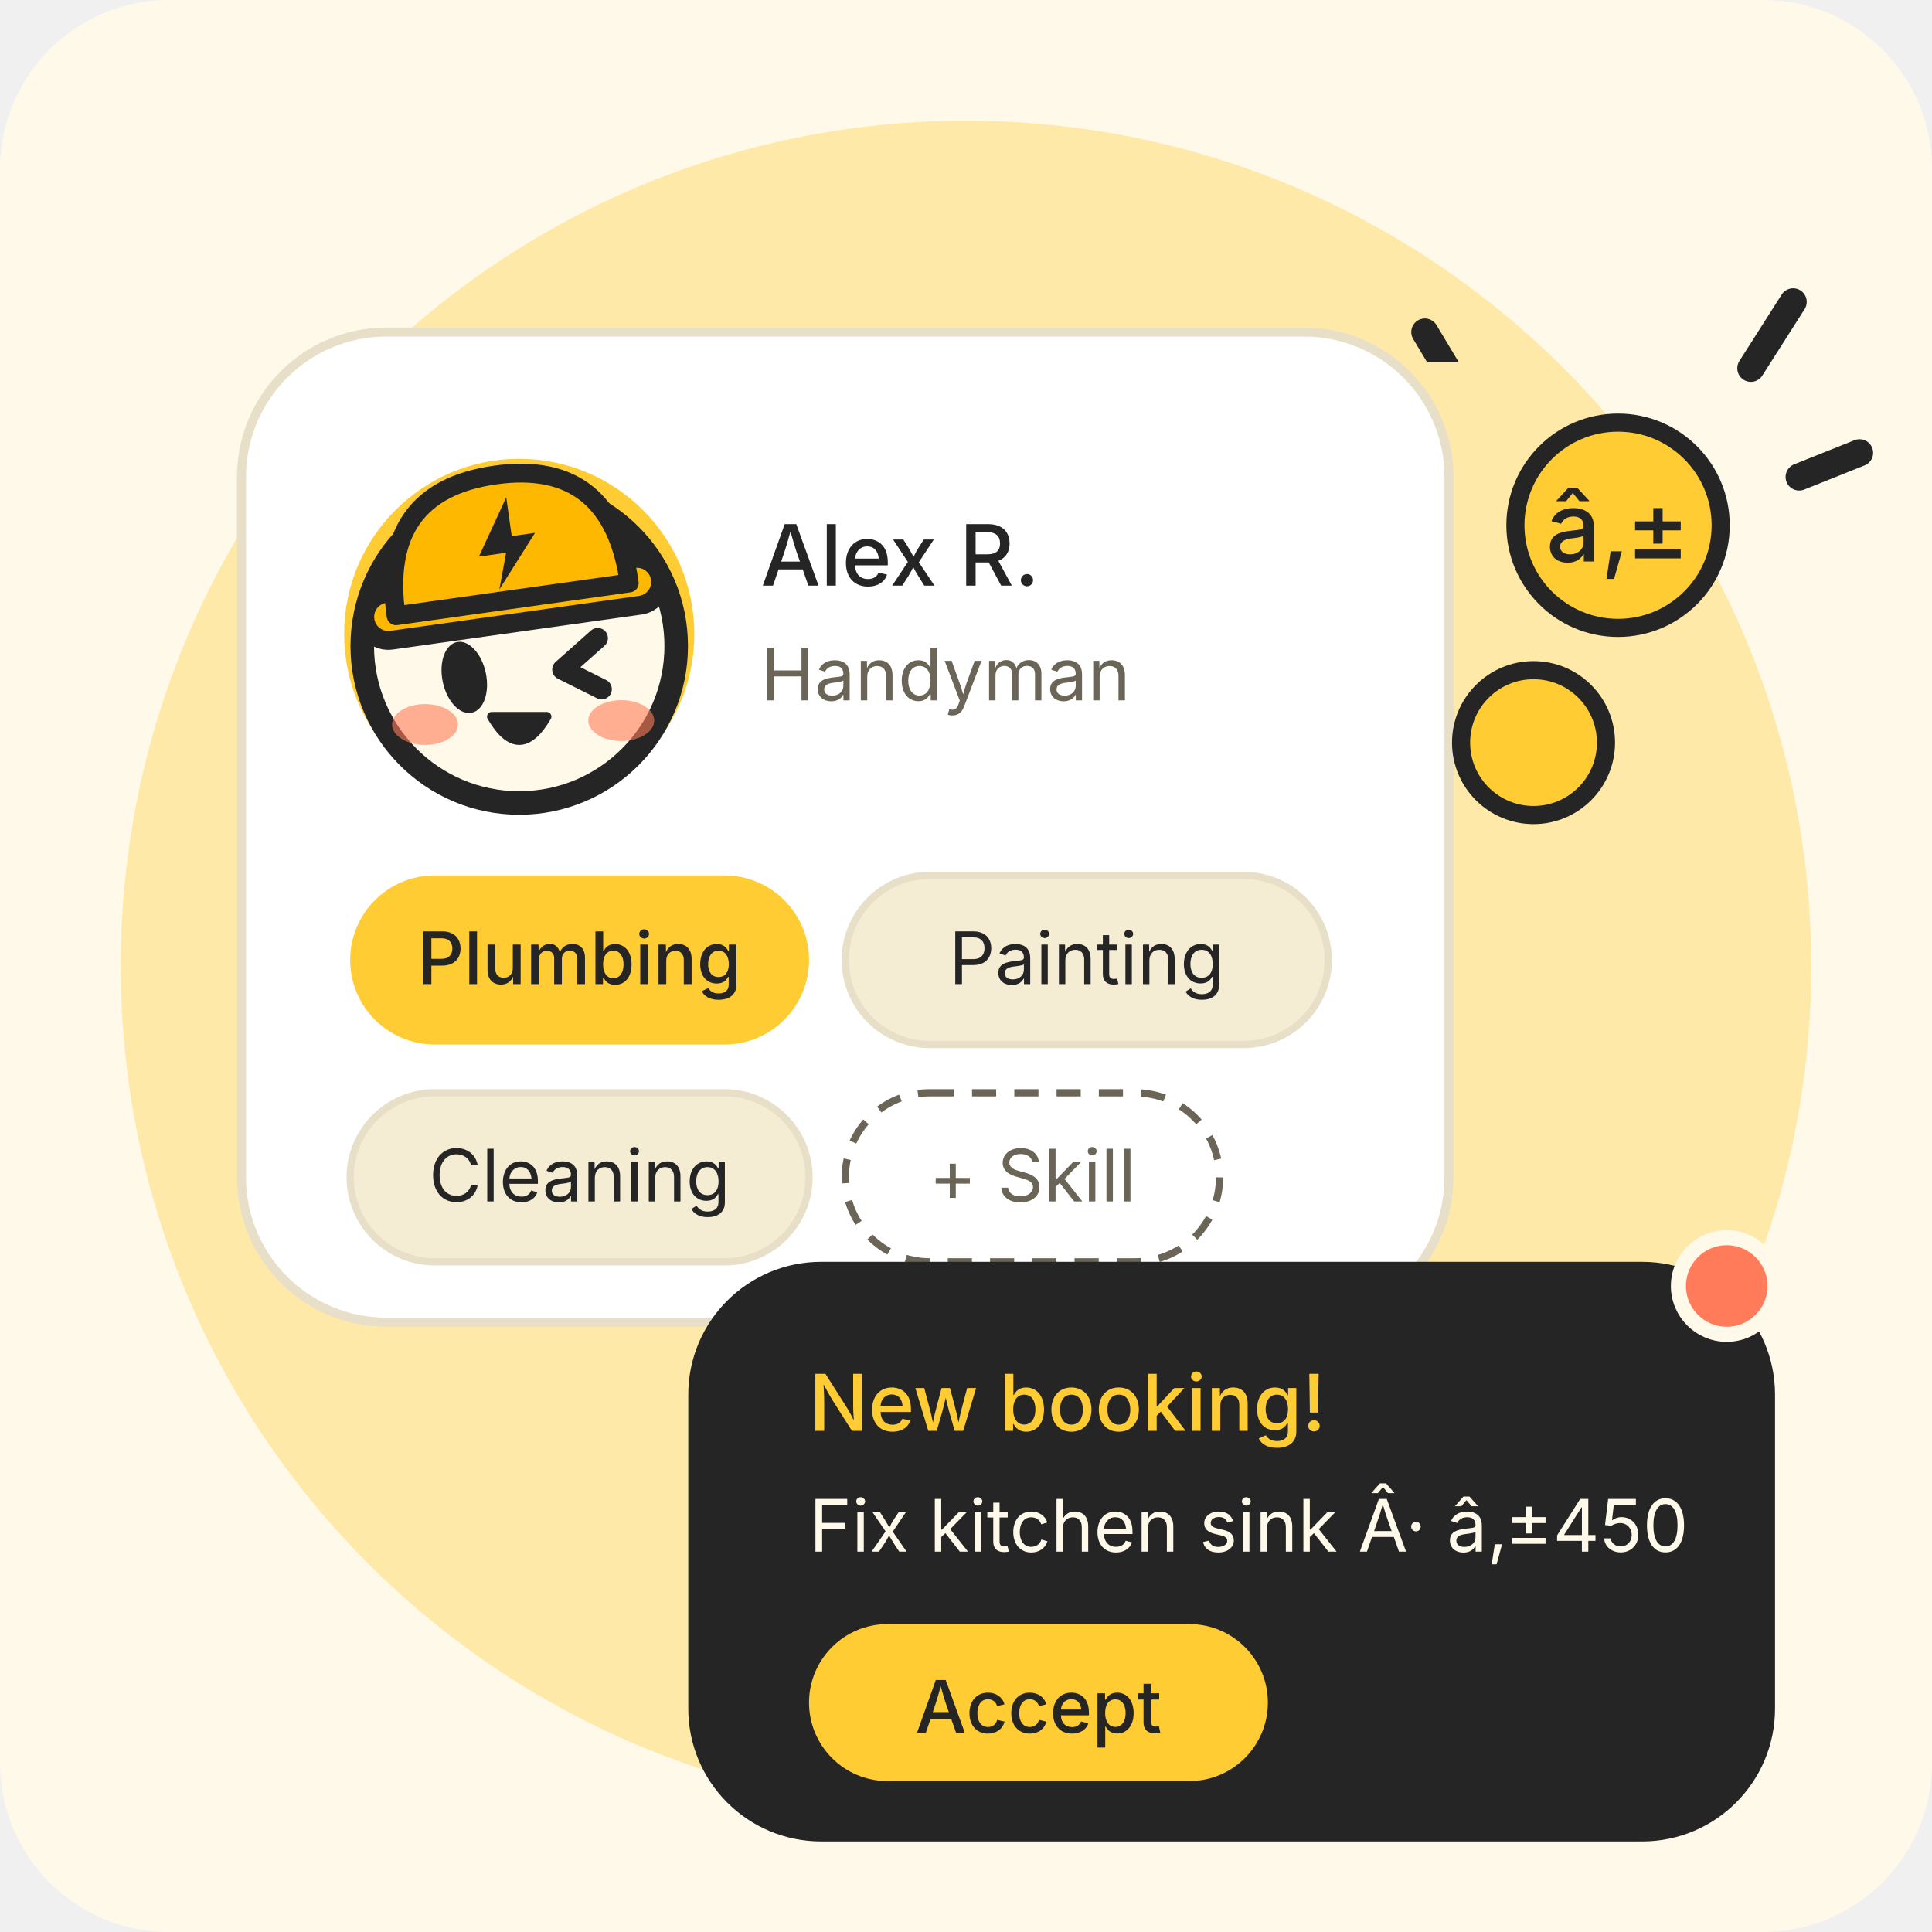
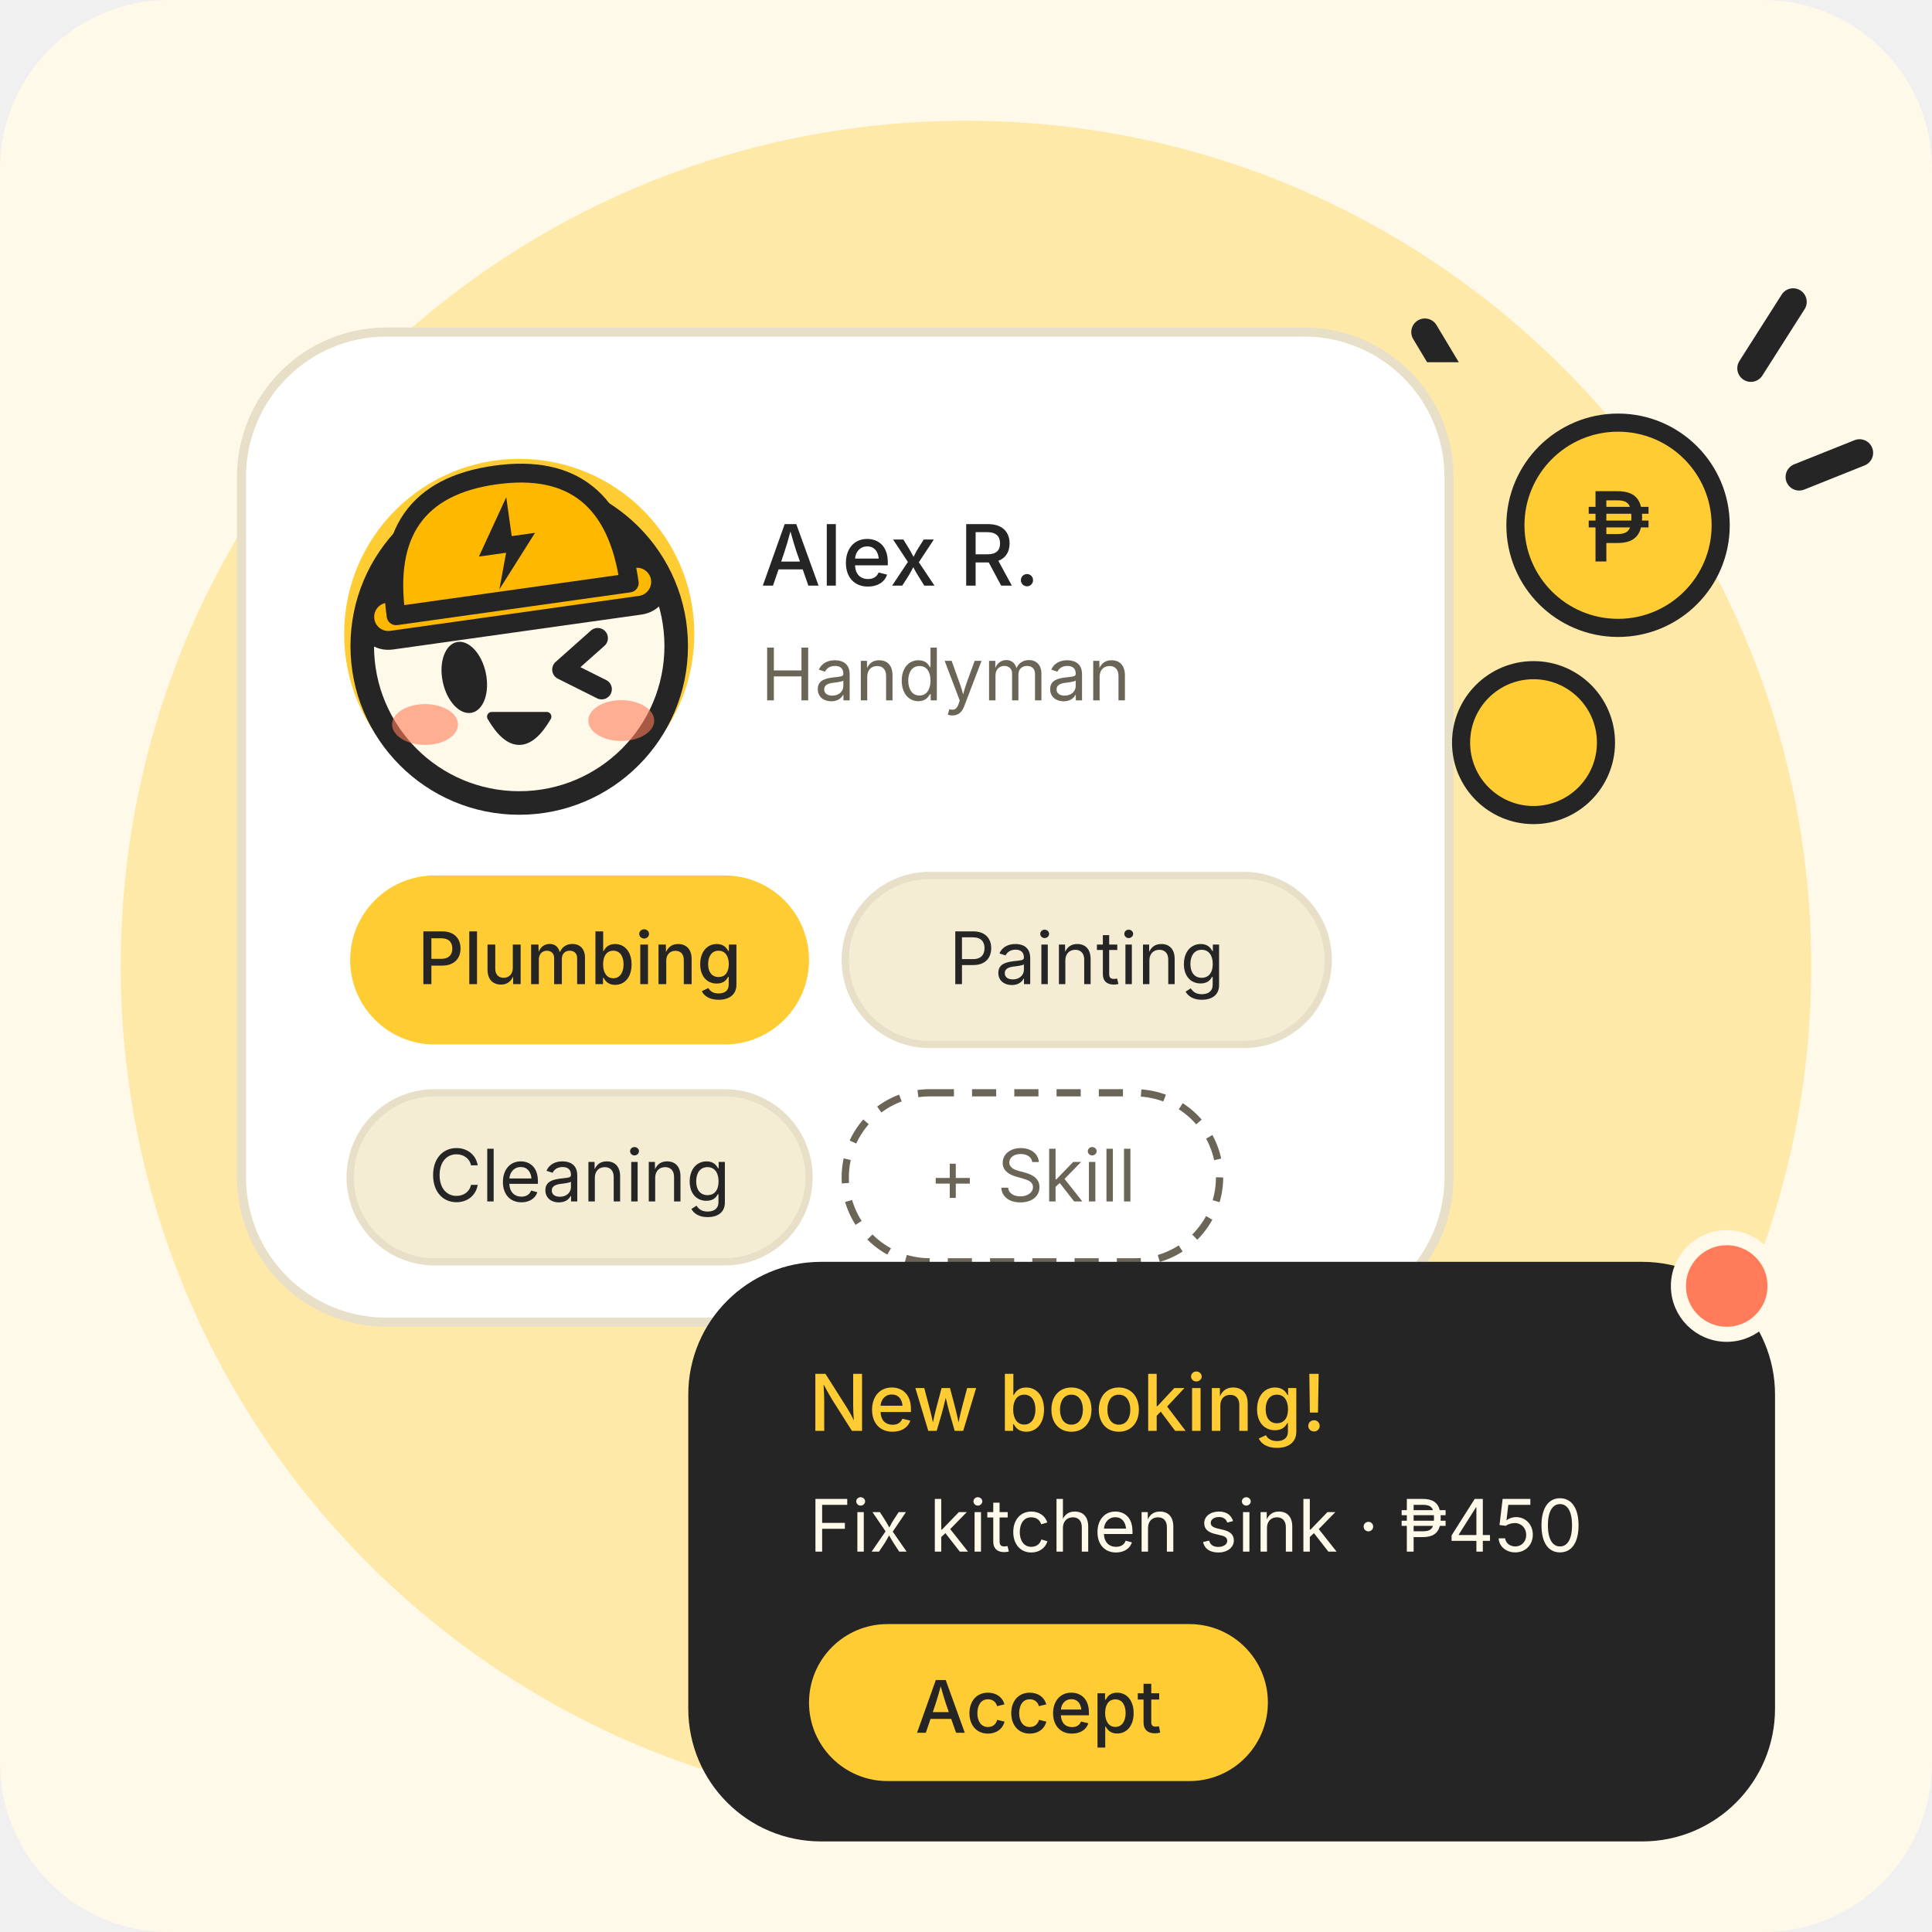
<svg xmlns="http://www.w3.org/2000/svg" width="100%" viewBox="350 10 320 320" role="img" style="">
  <defs>
    <clipPath id="mapclip">
      <rect x="30" y="50" width="240" height="210" rx="26" />
    </clipPath>
    <g id="mh">
      <circle r="20" fill="#FFF9E9" stroke="#252525" stroke-width="3" />
      <ellipse cx="-7" cy="4" rx="2.8" ry="4.6" fill="#252525" transform="rotate(-12 -7 4)" />
      <path d="M10 -1 L5.5 3 L10.5 5.5" fill="none" stroke="#252525" stroke-width="2.6" stroke-linecap="round" stroke-linejoin="round" />
      <ellipse cx="-12" cy="10" rx="4.2" ry="2.6" fill="#FF7B59" fill-opacity="0.6" />
      <ellipse cx="13" cy="9.5" rx="4.2" ry="2.6" fill="#FF7B59" fill-opacity="0.6" />
      <path d="M-3.5 9 Q0 15 3.5 9 Z" fill="#252525" stroke="#252525" stroke-width="1.2" stroke-linejoin="round" />
      <g transform="rotate(-8)">
        <rect x="-19" y="-9" width="38" height="6" rx="3" fill="#FFB800" stroke="#252525" stroke-width="2.4" />
        <path d="M-15 -6 Q-15 -22 0 -22 Q15 -22 15 -6 Z" fill="#FFB800" stroke="#252525" stroke-width="2.4" stroke-linejoin="round" />
        <path d="M1 -19 L-3.5 -12 L0 -12 L-1.5 -7.5 L4 -14 L1 -14 Z" fill="#252525" />
      </g>
    </g>
    <g id="pin">
      <path d="M0 0 L-15 -24.8 A20 20 0 1 1 15 -24.8 Z" fill="#FFCC33" stroke="#252525" stroke-width="3" stroke-linejoin="round" />
      <use href="#mh" transform="translate(0,-38) scale(0.85)" />
    </g>
    <mask id="imagine-text-gaps-0ybfky" maskUnits="userSpaceOnUse">
      <rect x="0" y="0" width="680" height="368.77" fill="white" />
      <rect x="196.328" y="65" width="56.24" height="20" fill="black" rx="2" />
      <rect x="108" y="238" width="102.844" height="21" fill="black" rx="2" />
      <rect x="108" y="260" width="112.227" height="20" fill="black" rx="2" />
      <rect x="111" y="85" width="52.422" height="23" fill="black" rx="2" />
      <rect x="112" y="106" width="65.689" height="20" fill="black" rx="2" />
      <rect x="55.828" y="153" width="60.344" height="20" fill="black" rx="2" />
      <rect x="144.539" y="153" width="50.922" height="20" fill="black" rx="2" />
      <rect x="58.883" y="189" width="54.235" height="20" fill="black" rx="2" />
      <rect x="140.734" y="189" width="40.624" height="20" fill="black" rx="2" />
      <rect x="120" y="226" width="91.222" height="21" fill="black" rx="2" />
      <rect x="120" y="247" width="124.024" height="20" fill="black" rx="2" />
      <rect x="138.367" y="277" width="46.92" height="20" fill="black" rx="2" />
      <rect x="248.109" y="79" width="19" height="25" fill="black" rx="2" />
      <rect x="69.46" y="341" width="202.264" height="20" fill="black" rx="2" />
      <rect x="389.96" y="341" width="240.081" height="20" fill="black" rx="2" />
    </mask>
  </defs>
  <g transform="translate(10,10)" style="fill:rgb(0, 0, 0);stroke:none;color:rgb(11, 11, 11);stroke-width:1px;stroke-linecap:butt;stroke-linejoin:miter;opacity:1;font-family:anthropic-sans, -apple-system, BlinkMacSystemFont, &quot;Segoe UI&quot;, sans-serif;font-size:16px;font-weight:400;text-anchor:start;dominant-baseline:auto">
    <rect width="320" height="320" rx="28" fill="#FFF9E9" style="fill:rgb(255, 249, 233);stroke:none;color:rgb(11, 11, 11);stroke-width:1.5px;stroke-linecap:butt;stroke-linejoin:miter;opacity:1;font-family:anthropic-sans, -apple-system, BlinkMacSystemFont, &quot;Segoe UI&quot;, sans-serif;font-size:16px;font-weight:400;text-anchor:start;dominant-baseline:auto" />
    <g transform="translate(10,-5)" style="fill:rgb(0, 0, 0);stroke:none;color:rgb(11, 11, 11);stroke-width:1px;stroke-linecap:butt;stroke-linejoin:miter;opacity:1;font-family:anthropic-sans, -apple-system, BlinkMacSystemFont, &quot;Segoe UI&quot;, sans-serif;font-size:16px;font-weight:400;text-anchor:start;dominant-baseline:auto">
      <circle cx="150" cy="165" r="140" fill="#FFE9A8" style="fill:rgb(255, 233, 168);stroke:none;color:rgb(11, 11, 11);stroke-width:1px;stroke-linecap:butt;stroke-linejoin:miter;opacity:1;font-family:anthropic-sans, -apple-system, BlinkMacSystemFont, &quot;Segoe UI&quot;, sans-serif;font-size:16px;font-weight:400;text-anchor:start;dominant-baseline:auto" />
      <rect x="30" y="50" width="240" height="210" rx="26" fill="#F4ECD3" style="fill:rgb(244, 236, 211);stroke:none;color:rgb(11, 11, 11);stroke-width:1px;stroke-linecap:butt;stroke-linejoin:miter;opacity:1;font-family:anthropic-sans, -apple-system, BlinkMacSystemFont, &quot;Segoe UI&quot;, sans-serif;font-size:16px;font-weight:400;text-anchor:start;dominant-baseline:auto" />
      <g clip-path="url(#mapclip)" style="fill:rgb(0, 0, 0);stroke:none;color:rgb(11, 11, 11);stroke-width:1px;stroke-linecap:butt;stroke-linejoin:miter;opacity:1;font-family:anthropic-sans, -apple-system, BlinkMacSystemFont, &quot;Segoe UI&quot;, sans-serif;font-size:16px;font-weight:400;text-anchor:start;dominant-baseline:auto">
        <ellipse cx="62" cy="96" rx="36" ry="24" fill="#3FA36B" fill-opacity="0.25" style="fill:rgb(63, 163, 107);stroke:none;color:rgb(11, 11, 11);stroke-width:1px;stroke-linecap:butt;stroke-linejoin:miter;opacity:1;font-family:anthropic-sans, -apple-system, BlinkMacSystemFont, &quot;Segoe UI&quot;, sans-serif;font-size:16px;font-weight:400;text-anchor:start;dominant-baseline:auto" />
        <path d="M20 135 L280 112" stroke="#FFFFFF" stroke-width="14" fill="none" mask="url(#imagine-text-gaps-0ybfky)" style="fill:none;stroke:rgb(255, 255, 255);color:rgb(11, 11, 11);stroke-width:14px;stroke-linecap:butt;stroke-linejoin:miter;opacity:1;font-family:anthropic-sans, -apple-system, BlinkMacSystemFont, &quot;Segoe UI&quot;, sans-serif;font-size:16px;font-weight:400;text-anchor:start;dominant-baseline:auto" />
        <path d="M105 40 L138 270" stroke="#FFFFFF" stroke-width="14" fill="none" mask="url(#imagine-text-gaps-0ybfky)" style="fill:none;stroke:rgb(255, 255, 255);color:rgb(11, 11, 11);stroke-width:14px;stroke-linecap:butt;stroke-linejoin:miter;opacity:1;font-family:anthropic-sans, -apple-system, BlinkMacSystemFont, &quot;Segoe UI&quot;, sans-serif;font-size:16px;font-weight:400;text-anchor:start;dominant-baseline:auto" />
        <path d="M205 40 L184 270" stroke="#FFFFFF" stroke-width="12" fill="none" mask="url(#imagine-text-gaps-0ybfky)" style="fill:none;stroke:rgb(255, 255, 255);color:rgb(11, 11, 11);stroke-width:12px;stroke-linecap:butt;stroke-linejoin:miter;opacity:1;font-family:anthropic-sans, -apple-system, BlinkMacSystemFont, &quot;Segoe UI&quot;, sans-serif;font-size:16px;font-weight:400;text-anchor:start;dominant-baseline:auto" />
        <path d="M20 205 L280 220" stroke="#FFFFFF" stroke-width="10" fill="none" mask="url(#imagine-text-gaps-0ybfky)" style="fill:none;stroke:rgb(255, 255, 255);color:rgb(11, 11, 11);stroke-width:10px;stroke-linecap:butt;stroke-linejoin:miter;opacity:1;font-family:anthropic-sans, -apple-system, BlinkMacSystemFont, &quot;Segoe UI&quot;, sans-serif;font-size:16px;font-weight:400;text-anchor:start;dominant-baseline:auto" />
      </g>
      <circle cx="150" cy="168" r="72" fill="#FFCC33" fill-opacity="0.28" stroke="#FFB800" stroke-width="2" stroke-dasharray="6 5" style="fill:rgb(255, 204, 51);stroke:rgb(255, 184, 0);color:rgb(11, 11, 11);stroke-width:2px;stroke-dasharray:6px, 5px;stroke-linecap:butt;stroke-linejoin:miter;opacity:1;font-family:anthropic-sans, -apple-system, BlinkMacSystemFont, &quot;Segoe UI&quot;, sans-serif;font-size:16px;font-weight:400;text-anchor:start;dominant-baseline:auto" />
      <use href="#pin" transform="translate(96,150)" style="fill:rgb(0, 0, 0);stroke:none;color:rgb(11, 11, 11);stroke-width:1px;stroke-linecap:butt;stroke-linejoin:miter;opacity:1;font-family:anthropic-sans, -apple-system, BlinkMacSystemFont, &quot;Segoe UI&quot;, sans-serif;font-size:16px;font-weight:400;text-anchor:start;dominant-baseline:auto" />
      <use href="#pin" transform="translate(216,152)" style="fill:rgb(0, 0, 0);stroke:none;color:rgb(11, 11, 11);stroke-width:1px;stroke-linecap:butt;stroke-linejoin:miter;opacity:1;font-family:anthropic-sans, -apple-system, BlinkMacSystemFont, &quot;Segoe UI&quot;, sans-serif;font-size:16px;font-weight:400;text-anchor:start;dominant-baseline:auto" />
      <use href="#pin" transform="translate(94,220) scale(0.85)" style="fill:rgb(0, 0, 0);stroke:none;color:rgb(11, 11, 11);stroke-width:1px;stroke-linecap:butt;stroke-linejoin:miter;opacity:1;font-family:anthropic-sans, -apple-system, BlinkMacSystemFont, &quot;Segoe UI&quot;, sans-serif;font-size:16px;font-weight:400;text-anchor:start;dominant-baseline:auto" />
      <circle cx="156" cy="176" r="15" fill="#FFFFFF" fill-opacity="0.8" style="fill:rgb(255, 255, 255);stroke:none;color:rgb(11, 11, 11);stroke-width:1px;stroke-linecap:butt;stroke-linejoin:miter;opacity:1;font-family:anthropic-sans, -apple-system, BlinkMacSystemFont, &quot;Segoe UI&quot;, sans-serif;font-size:16px;font-weight:400;text-anchor:start;dominant-baseline:auto" />
      <circle cx="156" cy="176" r="8" fill="#252525" style="fill:rgb(37, 37, 37);stroke:none;color:rgb(11, 11, 11);stroke-width:1px;stroke-linecap:butt;stroke-linejoin:miter;opacity:1;font-family:anthropic-sans, -apple-system, BlinkMacSystemFont, &quot;Segoe UI&quot;, sans-serif;font-size:16px;font-weight:400;text-anchor:start;dominant-baseline:auto" />
      <rect x="188" y="62" width="72" height="26" rx="13" fill="#252525" style="fill:rgb(37, 37, 37);stroke:none;color:rgb(11, 11, 11);stroke-width:1px;stroke-linecap:butt;stroke-linejoin:miter;opacity:1;font-family:anthropic-sans, -apple-system, BlinkMacSystemFont, &quot;Segoe UI&quot;, sans-serif;font-size:16px;font-weight:400;text-anchor:start;dominant-baseline:auto" />
      <text x="224" y="80" font-size="12" font-weight="500" fill="#FFF9E9" text-anchor="middle" style="fill:rgb(255, 249, 233);stroke:none;color:rgb(11, 11, 11);stroke-width:1px;stroke-linecap:butt;stroke-linejoin:miter;opacity:1;font-family:anthropic-sans, -apple-system, BlinkMacSystemFont, &quot;Segoe UI&quot;, sans-serif;font-size:12px;font-weight:500;text-anchor:middle;dominant-baseline:auto">3 nearby</text>
      <rect x="46" y="226" width="208" height="68" rx="20" fill="#FFFFFF" stroke="#E8DFC8" stroke-width="1.5" style="fill:rgb(255, 255, 255);stroke:rgb(232, 223, 200);color:rgb(11, 11, 11);stroke-width:1.5px;stroke-linecap:butt;stroke-linejoin:miter;opacity:1;font-family:anthropic-sans, -apple-system, BlinkMacSystemFont, &quot;Segoe UI&quot;, sans-serif;font-size:16px;font-weight:400;text-anchor:start;dominant-baseline:auto" />
      <circle cx="80" cy="260" r="23" fill="#FFCC33" style="fill:rgb(255, 204, 51);stroke:none;color:rgb(11, 11, 11);stroke-width:1px;stroke-linecap:butt;stroke-linejoin:miter;opacity:1;font-family:anthropic-sans, -apple-system, BlinkMacSystemFont, &quot;Segoe UI&quot;, sans-serif;font-size:16px;font-weight:400;text-anchor:start;dominant-baseline:auto" />
      <use href="#mh" transform="translate(80,262) scale(0.95)" style="fill:rgb(0, 0, 0);stroke:none;color:rgb(11, 11, 11);stroke-width:1px;stroke-linecap:butt;stroke-linejoin:miter;opacity:1;font-family:anthropic-sans, -apple-system, BlinkMacSystemFont, &quot;Segoe UI&quot;, sans-serif;font-size:16px;font-weight:400;text-anchor:start;dominant-baseline:auto" />
-       <text x="112" y="254" font-size="13" font-weight="500" fill="#252525" style="fill:rgb(37, 37, 37);stroke:none;color:rgb(11, 11, 11);stroke-width:1px;stroke-linecap:butt;stroke-linejoin:miter;opacity:1;font-family:anthropic-sans, -apple-system, BlinkMacSystemFont, &quot;Segoe UI&quot;, sans-serif;font-size:13px;font-weight:500;text-anchor:start;dominant-baseline:auto">Maria Â· Plumber</text>
+       <text x="112" y="254" font-size="13" font-weight="500" fill="#252525" style="fill:rgb(37, 37, 37);stroke:none;color:rgb(11, 11, 11);stroke-width:1px;stroke-linecap:butt;stroke-linejoin:miter;opacity:1;font-family:anthropic-sans, -apple-system, BlinkMacSystemFont, &quot;Segoe UI&quot;, sans-serif;font-size:13px;font-weight:500;text-anchor:start;dominant-baseline:auto">Maria · Plumber</text>
      <circle cx="226" cy="249" r="8" fill="#3FA36B" style="fill:rgb(63, 163, 107);stroke:none;color:rgb(11, 11, 11);stroke-width:1px;stroke-linecap:butt;stroke-linejoin:miter;opacity:1;font-family:anthropic-sans, -apple-system, BlinkMacSystemFont, &quot;Segoe UI&quot;, sans-serif;font-size:16px;font-weight:400;text-anchor:start;dominant-baseline:auto" />
      <path d="M222 249 L225 252 L230 246" fill="none" stroke="#FFFFFF" stroke-width="2" stroke-linecap="round" stroke-linejoin="round" style="fill:none;stroke:rgb(255, 255, 255);color:rgb(11, 11, 11);stroke-width:2px;stroke-linecap:round;stroke-linejoin:round;opacity:1;font-family:anthropic-sans, -apple-system, BlinkMacSystemFont, &quot;Segoe UI&quot;, sans-serif;font-size:16px;font-weight:400;text-anchor:start;dominant-baseline:auto" />
      <text x="112" y="275" font-size="12" fill="#6B6558" style="fill:rgb(107, 101, 88);stroke:none;color:rgb(11, 11, 11);stroke-width:1px;stroke-linecap:butt;stroke-linejoin:miter;opacity:1;font-family:anthropic-sans, -apple-system, BlinkMacSystemFont, &quot;Segoe UI&quot;, sans-serif;font-size:12px;font-weight:400;text-anchor:start;dominant-baseline:auto">
-         <tspan fill="#F2B100" style="fill:rgb(242, 177, 0);stroke:none;color:rgb(11, 11, 11);stroke-width:1px;stroke-linecap:butt;stroke-linejoin:miter;opacity:1;font-family:anthropic-sans, -apple-system, BlinkMacSystemFont, &quot;Segoe UI&quot;, sans-serif;font-size:12px;font-weight:400;text-anchor:start;dominant-baseline:auto">â˜…</tspan> 4.9 Â· 0.8 km away</text>
+         <tspan fill="#F2B100" style="fill:rgb(242, 177, 0);stroke:none;color:rgb(11, 11, 11);stroke-width:1px;stroke-linecap:butt;stroke-linejoin:miter;opacity:1;font-family:anthropic-sans, -apple-system, BlinkMacSystemFont, &quot;Segoe UI&quot;, sans-serif;font-size:12px;font-weight:400;text-anchor:start;dominant-baseline:auto">★</tspan> 4.9 · 0.8 km away</text>
    </g>
  </g>
  <g transform="translate(350,10)" style="fill:rgb(0, 0, 0);stroke:none;color:rgb(11, 11, 11);stroke-width:1px;stroke-linecap:butt;stroke-linejoin:miter;opacity:1;font-family:anthropic-sans, -apple-system, BlinkMacSystemFont, &quot;Segoe UI&quot;, sans-serif;font-size:16px;font-weight:400;text-anchor:start;dominant-baseline:auto">
    <rect width="320" height="320" rx="28" fill="#FFF9E9" style="fill:rgb(255, 249, 233);stroke:none;color:rgb(11, 11, 11);stroke-width:1.5px;stroke-linecap:butt;stroke-linejoin:miter;opacity:1;font-family:anthropic-sans, -apple-system, BlinkMacSystemFont, &quot;Segoe UI&quot;, sans-serif;font-size:16px;font-weight:400;text-anchor:start;dominant-baseline:auto" />
    <g transform="translate(10,-5)" style="fill:rgb(0, 0, 0);stroke:none;color:rgb(11, 11, 11);stroke-width:1px;stroke-linecap:butt;stroke-linejoin:miter;opacity:1;font-family:anthropic-sans, -apple-system, BlinkMacSystemFont, &quot;Segoe UI&quot;, sans-serif;font-size:16px;font-weight:400;text-anchor:start;dominant-baseline:auto">
      <circle cx="150" cy="165" r="140" fill="#FFE9A8" style="fill:rgb(255, 233, 168);stroke:none;color:rgb(11, 11, 11);stroke-width:1px;stroke-linecap:butt;stroke-linejoin:miter;opacity:1;font-family:anthropic-sans, -apple-system, BlinkMacSystemFont, &quot;Segoe UI&quot;, sans-serif;font-size:16px;font-weight:400;text-anchor:start;dominant-baseline:auto" />
      <rect x="30" y="60" width="200" height="164" rx="24" fill="#FFFFFF" stroke="#E8DFC8" stroke-width="1.5" style="fill:rgb(255, 255, 255);stroke:rgb(232, 223, 200);color:rgb(11, 11, 11);stroke-width:1.5px;stroke-linecap:butt;stroke-linejoin:miter;opacity:1;font-family:anthropic-sans, -apple-system, BlinkMacSystemFont, &quot;Segoe UI&quot;, sans-serif;font-size:16px;font-weight:400;text-anchor:start;dominant-baseline:auto" />
      <circle cx="76" cy="110" r="29" fill="#FFCC33" style="fill:rgb(255, 204, 51);stroke:none;color:rgb(11, 11, 11);stroke-width:1px;stroke-linecap:butt;stroke-linejoin:miter;opacity:1;font-family:anthropic-sans, -apple-system, BlinkMacSystemFont, &quot;Segoe UI&quot;, sans-serif;font-size:16px;font-weight:400;text-anchor:start;dominant-baseline:auto" />
      <use href="#mh" transform="translate(76,112) scale(1.3)" style="fill:rgb(0, 0, 0);stroke:none;color:rgb(11, 11, 11);stroke-width:1px;stroke-linecap:butt;stroke-linejoin:miter;opacity:1;font-family:anthropic-sans, -apple-system, BlinkMacSystemFont, &quot;Segoe UI&quot;, sans-serif;font-size:16px;font-weight:400;text-anchor:start;dominant-baseline:auto" />
      <text x="116" y="102" font-size="14" font-weight="500" fill="#252525" style="fill:rgb(37, 37, 37);stroke:none;color:rgb(11, 11, 11);stroke-width:1px;stroke-linecap:butt;stroke-linejoin:miter;opacity:1;font-family:anthropic-sans, -apple-system, BlinkMacSystemFont, &quot;Segoe UI&quot;, sans-serif;font-size:14px;font-weight:500;text-anchor:start;dominant-baseline:auto">Alex R.</text>
      <text x="116" y="121" font-size="12" fill="#6B6558" style="fill:rgb(107, 101, 88);stroke:none;color:rgb(11, 11, 11);stroke-width:1px;stroke-linecap:butt;stroke-linejoin:miter;opacity:1;font-family:anthropic-sans, -apple-system, BlinkMacSystemFont, &quot;Segoe UI&quot;, sans-serif;font-size:12px;font-weight:400;text-anchor:start;dominant-baseline:auto">Handyman</text>
      <rect x="48" y="150" width="76" height="28" rx="14" fill="#FFCC33" style="fill:rgb(255, 204, 51);stroke:none;color:rgb(11, 11, 11);stroke-width:1px;stroke-linecap:butt;stroke-linejoin:miter;opacity:1;font-family:anthropic-sans, -apple-system, BlinkMacSystemFont, &quot;Segoe UI&quot;, sans-serif;font-size:16px;font-weight:400;text-anchor:start;dominant-baseline:auto" />
      <text x="86" y="168" font-size="12" font-weight="500" fill="#252525" text-anchor="middle" style="fill:rgb(37, 37, 37);stroke:none;color:rgb(11, 11, 11);stroke-width:1px;stroke-linecap:butt;stroke-linejoin:miter;opacity:1;font-family:anthropic-sans, -apple-system, BlinkMacSystemFont, &quot;Segoe UI&quot;, sans-serif;font-size:12px;font-weight:500;text-anchor:middle;dominant-baseline:auto">Plumbing</text>
      <rect x="130" y="150" width="80" height="28" rx="14" fill="#F4ECD3" stroke="#E8DFC8" stroke-width="1.2" style="fill:rgb(244, 236, 211);stroke:rgb(232, 223, 200);color:rgb(11, 11, 11);stroke-width:1.2px;stroke-linecap:butt;stroke-linejoin:miter;opacity:1;font-family:anthropic-sans, -apple-system, BlinkMacSystemFont, &quot;Segoe UI&quot;, sans-serif;font-size:16px;font-weight:400;text-anchor:start;dominant-baseline:auto" />
      <text x="170" y="168" font-size="12" fill="#252525" text-anchor="middle" style="fill:rgb(37, 37, 37);stroke:none;color:rgb(11, 11, 11);stroke-width:1px;stroke-linecap:butt;stroke-linejoin:miter;opacity:1;font-family:anthropic-sans, -apple-system, BlinkMacSystemFont, &quot;Segoe UI&quot;, sans-serif;font-size:12px;font-weight:400;text-anchor:middle;dominant-baseline:auto">Painting</text>
      <rect x="48" y="186" width="76" height="28" rx="14" fill="#F4ECD3" stroke="#E8DFC8" stroke-width="1.2" style="fill:rgb(244, 236, 211);stroke:rgb(232, 223, 200);color:rgb(11, 11, 11);stroke-width:1.2px;stroke-linecap:butt;stroke-linejoin:miter;opacity:1;font-family:anthropic-sans, -apple-system, BlinkMacSystemFont, &quot;Segoe UI&quot;, sans-serif;font-size:16px;font-weight:400;text-anchor:start;dominant-baseline:auto" />
      <text x="86" y="204" font-size="12" fill="#252525" text-anchor="middle" style="fill:rgb(37, 37, 37);stroke:none;color:rgb(11, 11, 11);stroke-width:1px;stroke-linecap:butt;stroke-linejoin:miter;opacity:1;font-family:anthropic-sans, -apple-system, BlinkMacSystemFont, &quot;Segoe UI&quot;, sans-serif;font-size:12px;font-weight:400;text-anchor:middle;dominant-baseline:auto">Cleaning</text>
      <rect x="130" y="186" width="62" height="28" rx="14" fill="none" stroke="#6B6558" stroke-width="1.2" stroke-dasharray="4 3" style="fill:none;stroke:rgb(107, 101, 88);color:rgb(11, 11, 11);stroke-width:1.2px;stroke-dasharray:4px, 3px;stroke-linecap:butt;stroke-linejoin:miter;opacity:1;font-family:anthropic-sans, -apple-system, BlinkMacSystemFont, &quot;Segoe UI&quot;, sans-serif;font-size:16px;font-weight:400;text-anchor:start;dominant-baseline:auto" />
      <text x="161" y="204" font-size="12" fill="#6B6558" text-anchor="middle" style="fill:rgb(107, 101, 88);stroke:none;color:rgb(11, 11, 11);stroke-width:1px;stroke-linecap:butt;stroke-linejoin:miter;opacity:1;font-family:anthropic-sans, -apple-system, BlinkMacSystemFont, &quot;Segoe UI&quot;, sans-serif;font-size:12px;font-weight:400;text-anchor:middle;dominant-baseline:auto">+ Skill</text>
      <rect x="104" y="214" width="180" height="96" rx="22" fill="#252525" style="fill:rgb(37, 37, 37);stroke:none;color:rgb(11, 11, 11);stroke-width:1px;stroke-linecap:butt;stroke-linejoin:miter;opacity:1;font-family:anthropic-sans, -apple-system, BlinkMacSystemFont, &quot;Segoe UI&quot;, sans-serif;font-size:16px;font-weight:400;text-anchor:start;dominant-baseline:auto" />
      <circle cx="276" cy="218" r="8" fill="#FF7B59" stroke="#FFF9E9" stroke-width="2.5" style="fill:rgb(255, 123, 89);stroke:rgb(255, 249, 233);color:rgb(11, 11, 11);stroke-width:2.5px;stroke-linecap:butt;stroke-linejoin:miter;opacity:1;font-family:anthropic-sans, -apple-system, BlinkMacSystemFont, &quot;Segoe UI&quot;, sans-serif;font-size:16px;font-weight:400;text-anchor:start;dominant-baseline:auto" />
      <text x="124" y="242" font-size="13" font-weight="500" fill="#FFCC33" style="fill:rgb(255, 204, 51);stroke:none;color:rgb(11, 11, 11);stroke-width:1px;stroke-linecap:butt;stroke-linejoin:miter;opacity:1;font-family:anthropic-sans, -apple-system, BlinkMacSystemFont, &quot;Segoe UI&quot;, sans-serif;font-size:13px;font-weight:500;text-anchor:start;dominant-baseline:auto">New booking!</text>
-       <text x="124" y="262" font-size="12" fill="#FFF9E9" style="fill:rgb(255, 249, 233);stroke:none;color:rgb(11, 11, 11);stroke-width:1px;stroke-linecap:butt;stroke-linejoin:miter;opacity:1;font-family:anthropic-sans, -apple-system, BlinkMacSystemFont, &quot;Segoe UI&quot;, sans-serif;font-size:12px;font-weight:400;text-anchor:start;dominant-baseline:auto">Fix kitchen sink Â· â‚±450</text>
+       <text x="124" y="262" font-size="12" fill="#FFF9E9" style="fill:rgb(255, 249, 233);stroke:none;color:rgb(11, 11, 11);stroke-width:1px;stroke-linecap:butt;stroke-linejoin:miter;opacity:1;font-family:anthropic-sans, -apple-system, BlinkMacSystemFont, &quot;Segoe UI&quot;, sans-serif;font-size:12px;font-weight:400;text-anchor:start;dominant-baseline:auto">Fix kitchen sink · ₱450</text>
      <rect x="124" y="274" width="76" height="26" rx="13" fill="#FFCC33" style="fill:rgb(255, 204, 51);stroke:none;color:rgb(11, 11, 11);stroke-width:1px;stroke-linecap:butt;stroke-linejoin:miter;opacity:1;font-family:anthropic-sans, -apple-system, BlinkMacSystemFont, &quot;Segoe UI&quot;, sans-serif;font-size:16px;font-weight:400;text-anchor:start;dominant-baseline:auto" />
      <text x="162" y="292" font-size="12" font-weight="500" fill="#252525" text-anchor="middle" style="fill:rgb(37, 37, 37);stroke:none;color:rgb(11, 11, 11);stroke-width:1px;stroke-linecap:butt;stroke-linejoin:miter;opacity:1;font-family:anthropic-sans, -apple-system, BlinkMacSystemFont, &quot;Segoe UI&quot;, sans-serif;font-size:12px;font-weight:500;text-anchor:middle;dominant-baseline:auto">Accept</text>
      <circle cx="258" cy="92" r="17" fill="#FFCC33" stroke="#252525" stroke-width="3" style="fill:rgb(255, 204, 51);stroke:rgb(37, 37, 37);color:rgb(11, 11, 11);stroke-width:3px;stroke-linecap:butt;stroke-linejoin:miter;opacity:1;font-family:anthropic-sans, -apple-system, BlinkMacSystemFont, &quot;Segoe UI&quot;, sans-serif;font-size:16px;font-weight:400;text-anchor:start;dominant-baseline:auto" />
-       <text x="258" y="98" font-size="16" font-weight="500" fill="#252525" text-anchor="middle" style="fill:rgb(37, 37, 37);stroke:none;color:rgb(11, 11, 11);stroke-width:1px;stroke-linecap:butt;stroke-linejoin:miter;opacity:1;font-family:anthropic-sans, -apple-system, BlinkMacSystemFont, &quot;Segoe UI&quot;, sans-serif;font-size:16px;font-weight:500;text-anchor:middle;dominant-baseline:auto">â‚±</text>
+       <text x="258" y="98" font-size="16" font-weight="500" fill="#252525" text-anchor="middle" style="fill:rgb(37, 37, 37);stroke:none;color:rgb(11, 11, 11);stroke-width:1px;stroke-linecap:butt;stroke-linejoin:miter;opacity:1;font-family:anthropic-sans, -apple-system, BlinkMacSystemFont, &quot;Segoe UI&quot;, sans-serif;font-size:16px;font-weight:500;text-anchor:middle;dominant-baseline:auto">₱</text>
      <circle cx="244" cy="128" r="12" fill="#FFCC33" stroke="#252525" stroke-width="3" style="fill:rgb(255, 204, 51);stroke:rgb(37, 37, 37);color:rgb(11, 11, 11);stroke-width:3px;stroke-linecap:butt;stroke-linejoin:miter;opacity:1;font-family:anthropic-sans, -apple-system, BlinkMacSystemFont, &quot;Segoe UI&quot;, sans-serif;font-size:16px;font-weight:400;text-anchor:start;dominant-baseline:auto" />
      <path d="M280 66 L287 55 M288 84 L298 80 M232 70 L226 60" fill="none" stroke="#252525" stroke-width="4.5" stroke-linecap="round" mask="url(#imagine-text-gaps-0ybfky)" style="fill:none;stroke:rgb(37, 37, 37);color:rgb(11, 11, 11);stroke-width:4.5px;stroke-linecap:round;stroke-linejoin:miter;opacity:1;font-family:anthropic-sans, -apple-system, BlinkMacSystemFont, &quot;Segoe UI&quot;, sans-serif;font-size:16px;font-weight:400;text-anchor:start;dominant-baseline:auto" />
    </g>
  </g>
  <text x="170" y="356" text-anchor="middle" style="fill:rgb(82, 81, 78);stroke:none;color:rgb(11, 11, 11);stroke-width:1px;stroke-linecap:butt;stroke-linejoin:miter;opacity:1;font-family:anthropic-sans, -apple-system, BlinkMacSystemFont, &quot;Segoe UI&quot;, sans-serif;font-size:12px;font-weight:400;text-anchor:middle;dominant-baseline:auto">Screen 1: Find Nearby Services Easily</text>
  <text x="510" y="356" text-anchor="middle" style="fill:rgb(82, 81, 78);stroke:none;color:rgb(11, 11, 11);stroke-width:1px;stroke-linecap:butt;stroke-linejoin:miter;opacity:1;font-family:anthropic-sans, -apple-system, BlinkMacSystemFont, &quot;Segoe UI&quot;, sans-serif;font-size:12px;font-weight:400;text-anchor:middle;dominant-baseline:auto">Screen 2: Turn your Skills into Opportunities</text>
</svg>
